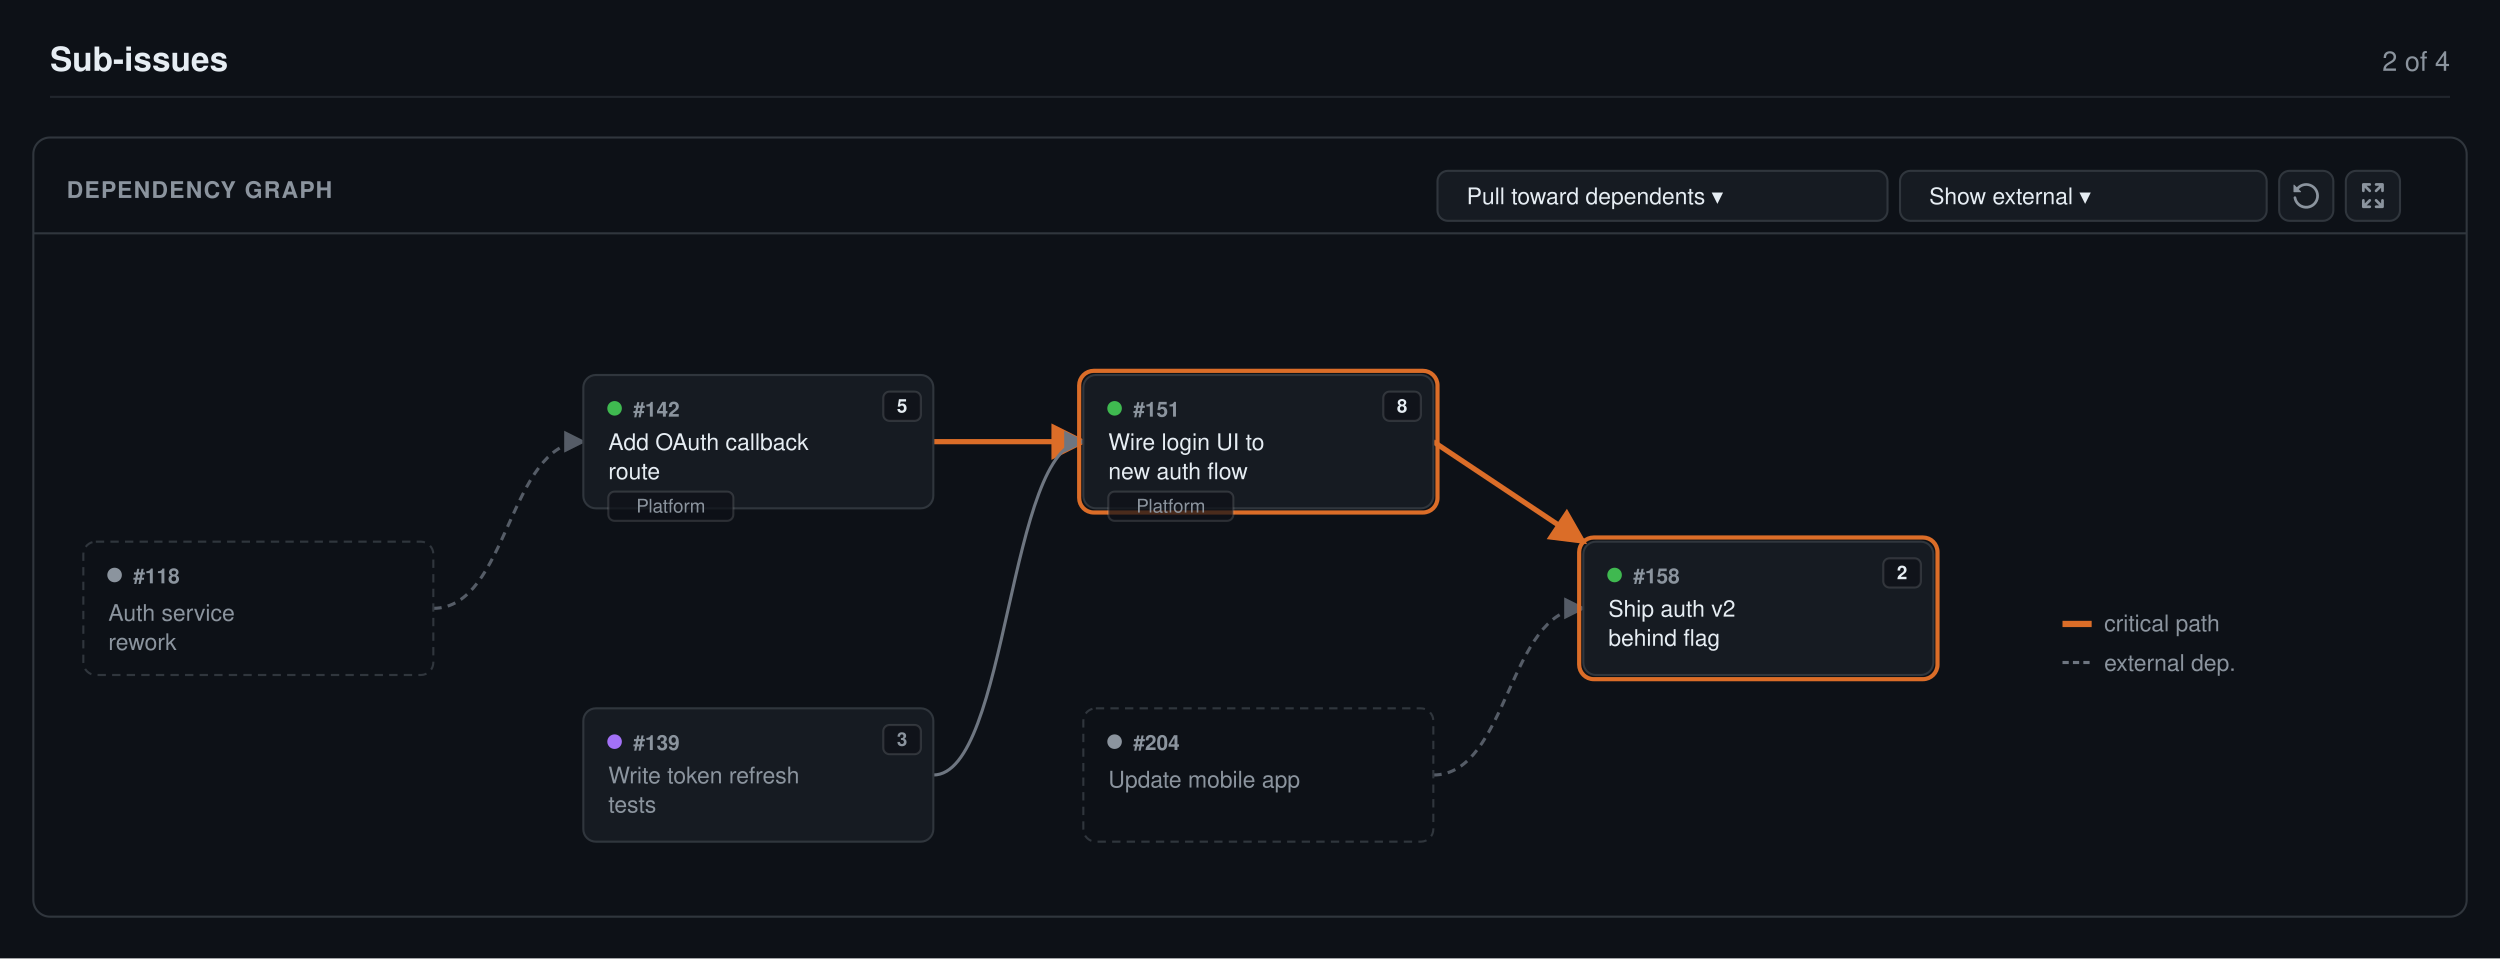
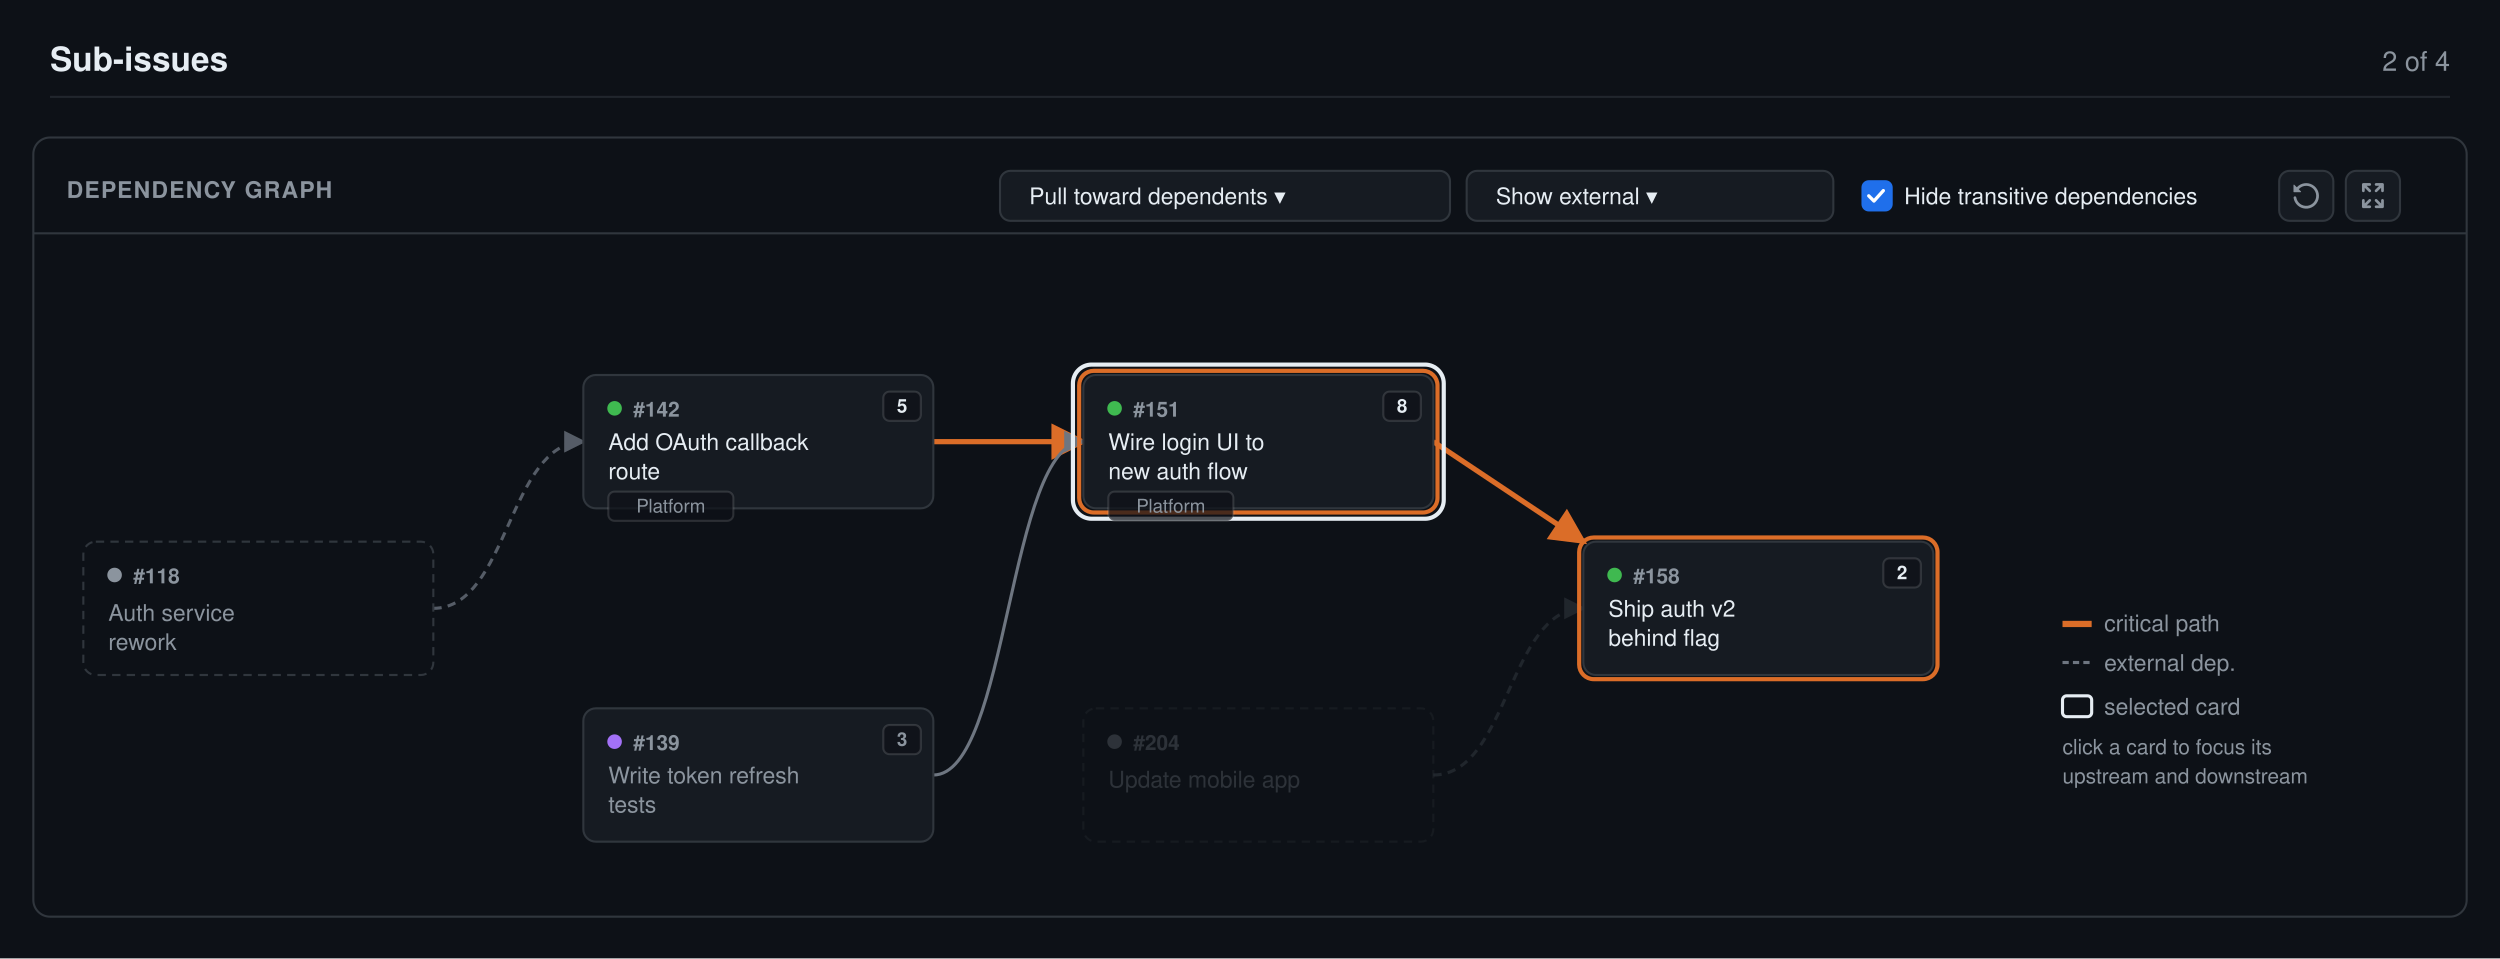
<svg xmlns="http://www.w3.org/2000/svg" width="1200" height="460" viewBox="0 0 1200 460" font-family="-apple-system,BlinkMacSystemFont,'Segoe UI',Helvetica,Arial,sans-serif">
  <defs>
    <marker id="arrow" viewBox="0 0 8 8" refX="7" refY="4" markerWidth="7" markerHeight="7" orient="auto-start-reverse">
      <path d="M0,0 L8,4 L0,8 z" fill="#6e7681" />
    </marker>
    <marker id="arrow-crit" viewBox="0 0 8 8" refX="7" refY="4" markerWidth="7" markerHeight="7" orient="auto-start-reverse">
      <path d="M0,0 L8,4 L0,8 z" fill="#db6d28" />
    </marker>
  </defs>
  <rect x="0" y="0" width="1200" height="460" fill="#0d1117" />
  <text x="24" y="34" fill="#e6edf3" font-size="16" font-weight="600">Sub-issues</text>
  <text x="1176" y="34" fill="#8b949e" font-size="13" text-anchor="end">2 of 4</text>
  <rect x="24" y="46" width="1152" height="1" fill="#21262d" />
  <rect x="16" y="66" width="1168" height="374" rx="8" fill="#0d1117" stroke="#30363d" />
  <line x1="16" y1="112" x2="1184" y2="112" stroke="#30363d" />
  <text x="32" y="95" fill="#8b949e" font-size="11" font-weight="700" letter-spacing="0.6">DEPENDENCY GRAPH</text>
-   <rect x="690" y="82" width="216" height="24" rx="5" fill="#161b22" stroke="#30363d" />
-   <text x="704" y="98" fill="#e6edf3" font-size="11">Pull toward dependents ▾</text>
-   <rect x="912" y="82" width="176" height="24" rx="5" fill="#161b22" stroke="#30363d" />
-   <text x="926" y="98" fill="#e6edf3" font-size="11">Show external ▾</text>
+   <rect x="480" y="82" width="216" height="24" rx="5" fill="#161b22" stroke="#30363d" />
+   <text x="494" y="98" fill="#e6edf3" font-size="11">Pull toward dependents ▾</text>
+   <rect x="704" y="82" width="176" height="24" rx="5" fill="#161b22" stroke="#30363d" />
+   <text x="718" y="98" fill="#e6edf3" font-size="11">Show external ▾</text>
+   <rect x="894" y="87" width="14" height="14" rx="3" fill="#1f6feb" stroke="#1f6feb" />
+   <path d="M897,94 l2.5,2.5 l4.5,-5" fill="none" stroke="#ffffff" stroke-width="1.6" stroke-linecap="round" stroke-linejoin="round" />
+   <text x="914" y="98" fill="#e6edf3" font-size="11">Hide transitive dependencies</text>
  <rect x="1094" y="82" width="26" height="24" rx="5" fill="#161b22" stroke="#30363d" />
  <g transform="translate(1100,87) scale(0.875)" fill="#8b949e">
    <path d="M8 2.5a5.487 5.487 0 0 0-4.131 1.869l1.204 1.204A.25.25 0 0 1 4.896 6H1.25A.25.25 0 0 1 1 5.75V2.104a.25.25 0 0 1 .427-.177l1.38 1.38A7 7 0 1 1 1.05 9.11a.75.75 0 1 1 1.49-.172A5.501 5.501 0 1 0 8 2.5Z" />
  </g>
  <rect x="1126" y="82" width="26" height="24" rx="5" fill="#161b22" stroke="#30363d" />
  <g transform="translate(1132,87) scale(0.875)" fill="#8b949e">
    <path d="M3.25 1h3a.75.75 0 0 1 0 1.5H4.56l2.22 2.22a.75.75 0 1 1-1.06 1.06L3.5 3.56v1.69a.75.75 0 0 1-1.5 0v-3.5A.75.75 0 0 1 2.75 1Zm10 0a.75.75 0 0 1 .75.75v3.5a.75.75 0 0 1-1.5 0V3.56l-2.22 2.22a.75.75 0 1 1-1.06-1.06l2.22-2.22H9.75a.75.75 0 0 1 0-1.5ZM2.75 9.75a.75.75 0 0 1 .75.75v1.69l2.22-2.22a.75.75 0 1 1 1.06 1.06L4.56 13.25h1.69a.75.75 0 0 1 0 1.5h-3.5a.75.75 0 0 1-.75-.75v-3.5a.75.75 0 0 1 .75-.75Zm10.5 0a.75.75 0 0 1 .75.75v3.5a.75.75 0 0 1-.75.75h-3.5a.75.75 0 0 1 0-1.5h1.69l-2.22-2.22a.75.75 0 1 1 1.06-1.06l2.22 2.22V10.5a.75.75 0 0 1 .75-.75Z" />
  </g>
  <path d="M208,292 C244,292 244,212 280,212" fill="none" stroke="#6e7681" stroke-width="1.5" stroke-dasharray="4 3" opacity="0.75" marker-end="url(#arrow)" />
  <path d="M448,212 L520,212" fill="none" stroke="#db6d28" stroke-width="2.5" marker-end="url(#arrow-crit)" />
  <path d="M448,372 C484,372 484,212 520,212" fill="none" stroke="#6e7681" stroke-width="1.5" marker-end="url(#arrow)" />
  <path d="M688,212 L760,260" fill="none" stroke="#db6d28" stroke-width="2.5" marker-end="url(#arrow-crit)" />
-   <path d="M688,372 C724,372 724,292 760,292" fill="none" stroke="#6e7681" stroke-width="1.5" stroke-dasharray="4 3" opacity="0.75" marker-end="url(#arrow)" />
+   <path d="M688,372 C724,372 724,292 760,292" fill="none" stroke="#6e7681" stroke-width="1.5" stroke-dasharray="4 3" opacity="0.2" marker-end="url(#arrow)" />
  <g>
    <rect x="40" y="260" width="168" height="64" rx="6" fill="#0d1117" stroke="#30363d" stroke-dasharray="4 3" />
    <circle cx="55" cy="276" r="3.5" fill="#8b949e" />
    <text x="64" y="280" fill="#8b949e" font-size="10" font-weight="600">#118</text>
    <text x="52" y="298" fill="#8b949e" font-size="11">Auth service</text>
    <text x="52" y="312" fill="#8b949e" font-size="11">rework</text>
  </g>
  <g>
    <rect x="280" y="180" width="168" height="64" rx="6" fill="#161b22" stroke="#30363d" />
    <circle cx="295" cy="196" r="3.5" fill="#3fb950" />
    <text x="304" y="200" fill="#8b949e" font-size="10" font-weight="600">#142</text>
    <rect x="424" y="188" width="18" height="14" rx="3" fill="#0d1117" fill-opacity="0.7" stroke="#ffffff" stroke-opacity="0.13" />
    <text x="433" y="198" fill="#e6edf3" font-size="9" font-weight="700" text-anchor="middle">5</text>
    <text x="292" y="216" fill="#e6edf3" font-size="11">Add OAuth callback</text>
    <text x="292" y="230" fill="#e6edf3" font-size="11">route</text>
    <rect x="292" y="236" width="60" height="14" rx="3" fill="#0d1117" fill-opacity="0.7" stroke="#ffffff" stroke-opacity="0.13" />
    <text x="322" y="246" fill="#8b949e" font-size="9" text-anchor="middle">Platform</text>
  </g>
  <g>
    <rect x="280" y="340" width="168" height="64" rx="6" fill="#161b22" stroke="#30363d" />
    <circle cx="295" cy="356" r="3.5" fill="#a371f7" />
    <text x="304" y="360" fill="#8b949e" font-size="10" font-weight="600">#139</text>
    <rect x="424" y="348" width="18" height="14" rx="3" fill="#0d1117" fill-opacity="0.7" stroke="#ffffff" stroke-opacity="0.13" />
    <text x="433" y="358" fill="#8b949e" font-size="9" font-weight="700" text-anchor="middle">3</text>
    <text x="292" y="376" fill="#8b949e" font-size="11">Write token refresh</text>
    <text x="292" y="390" fill="#8b949e" font-size="11">tests</text>
  </g>
  <g>
+     <rect x="515" y="175" width="178" height="74" rx="9" fill="none" stroke="#e6edf3" stroke-width="2" />
    <rect x="518" y="178" width="172" height="68" rx="7" fill="none" stroke="#db6d28" stroke-width="2" />
    <rect x="520" y="180" width="168" height="64" rx="6" fill="#161b22" stroke="#30363d" />
    <circle cx="535" cy="196" r="3.5" fill="#3fb950" />
    <text x="544" y="200" fill="#8b949e" font-size="10" font-weight="600">#151</text>
    <rect x="664" y="188" width="18" height="14" rx="3" fill="#0d1117" fill-opacity="0.7" stroke="#ffffff" stroke-opacity="0.13" />
    <text x="673" y="198" fill="#e6edf3" font-size="9" font-weight="700" text-anchor="middle">8</text>
    <text x="532" y="216" fill="#e6edf3" font-size="11">Wire login UI to</text>
    <text x="532" y="230" fill="#e6edf3" font-size="11">new auth flow</text>
    <rect x="532" y="236" width="60" height="14" rx="3" fill="#0d1117" fill-opacity="0.7" stroke="#ffffff" stroke-opacity="0.13" />
    <text x="562" y="246" fill="#8b949e" font-size="9" text-anchor="middle">Platform</text>
  </g>
-   <g>
+   <g opacity="0.25">
    <rect x="520" y="340" width="168" height="64" rx="6" fill="#0d1117" stroke="#30363d" stroke-dasharray="4 3" />
    <circle cx="535" cy="356" r="3.5" fill="#8b949e" />
    <text x="544" y="360" fill="#8b949e" font-size="10" font-weight="600">#204</text>
    <text x="532" y="378" fill="#8b949e" font-size="11">Update mobile app</text>
  </g>
  <g>
    <rect x="758" y="258" width="172" height="68" rx="7" fill="none" stroke="#db6d28" stroke-width="2" />
    <rect x="760" y="260" width="168" height="64" rx="6" fill="#161b22" stroke="#30363d" />
    <circle cx="775" cy="276" r="3.5" fill="#3fb950" />
    <text x="784" y="280" fill="#8b949e" font-size="10" font-weight="600">#158</text>
    <rect x="904" y="268" width="18" height="14" rx="3" fill="#0d1117" fill-opacity="0.7" stroke="#ffffff" stroke-opacity="0.13" />
    <text x="913" y="278" fill="#e6edf3" font-size="9" font-weight="700" text-anchor="middle">2</text>
    <text x="772" y="296" fill="#e6edf3" font-size="11">Ship auth v2</text>
    <text x="772" y="310" fill="#e6edf3" font-size="11">behind flag</text>
  </g>
  <g font-size="11" fill="#8b949e">
    <rect x="990" y="298" width="14" height="3" fill="#db6d28" />
    <text x="1010" y="303">critical path</text>
    <rect x="990" y="318" width="14" height="0" stroke="#6e7681" stroke-width="1.5" stroke-dasharray="3 2" />
    <line x1="990" y1="318" x2="1004" y2="318" stroke="#6e7681" stroke-width="1.5" stroke-dasharray="3 2" />
    <text x="1010" y="322">external dep.</text>
+     <rect x="990" y="334" width="14" height="10" rx="2" fill="none" stroke="#e6edf3" stroke-width="1.5" />
+     <text x="1010" y="343">selected card</text>
+     <text x="990" y="362" font-size="10">click a card to focus its</text>
+     <text x="990" y="376" font-size="10">upstream and downstream</text>
  </g>
</svg>
